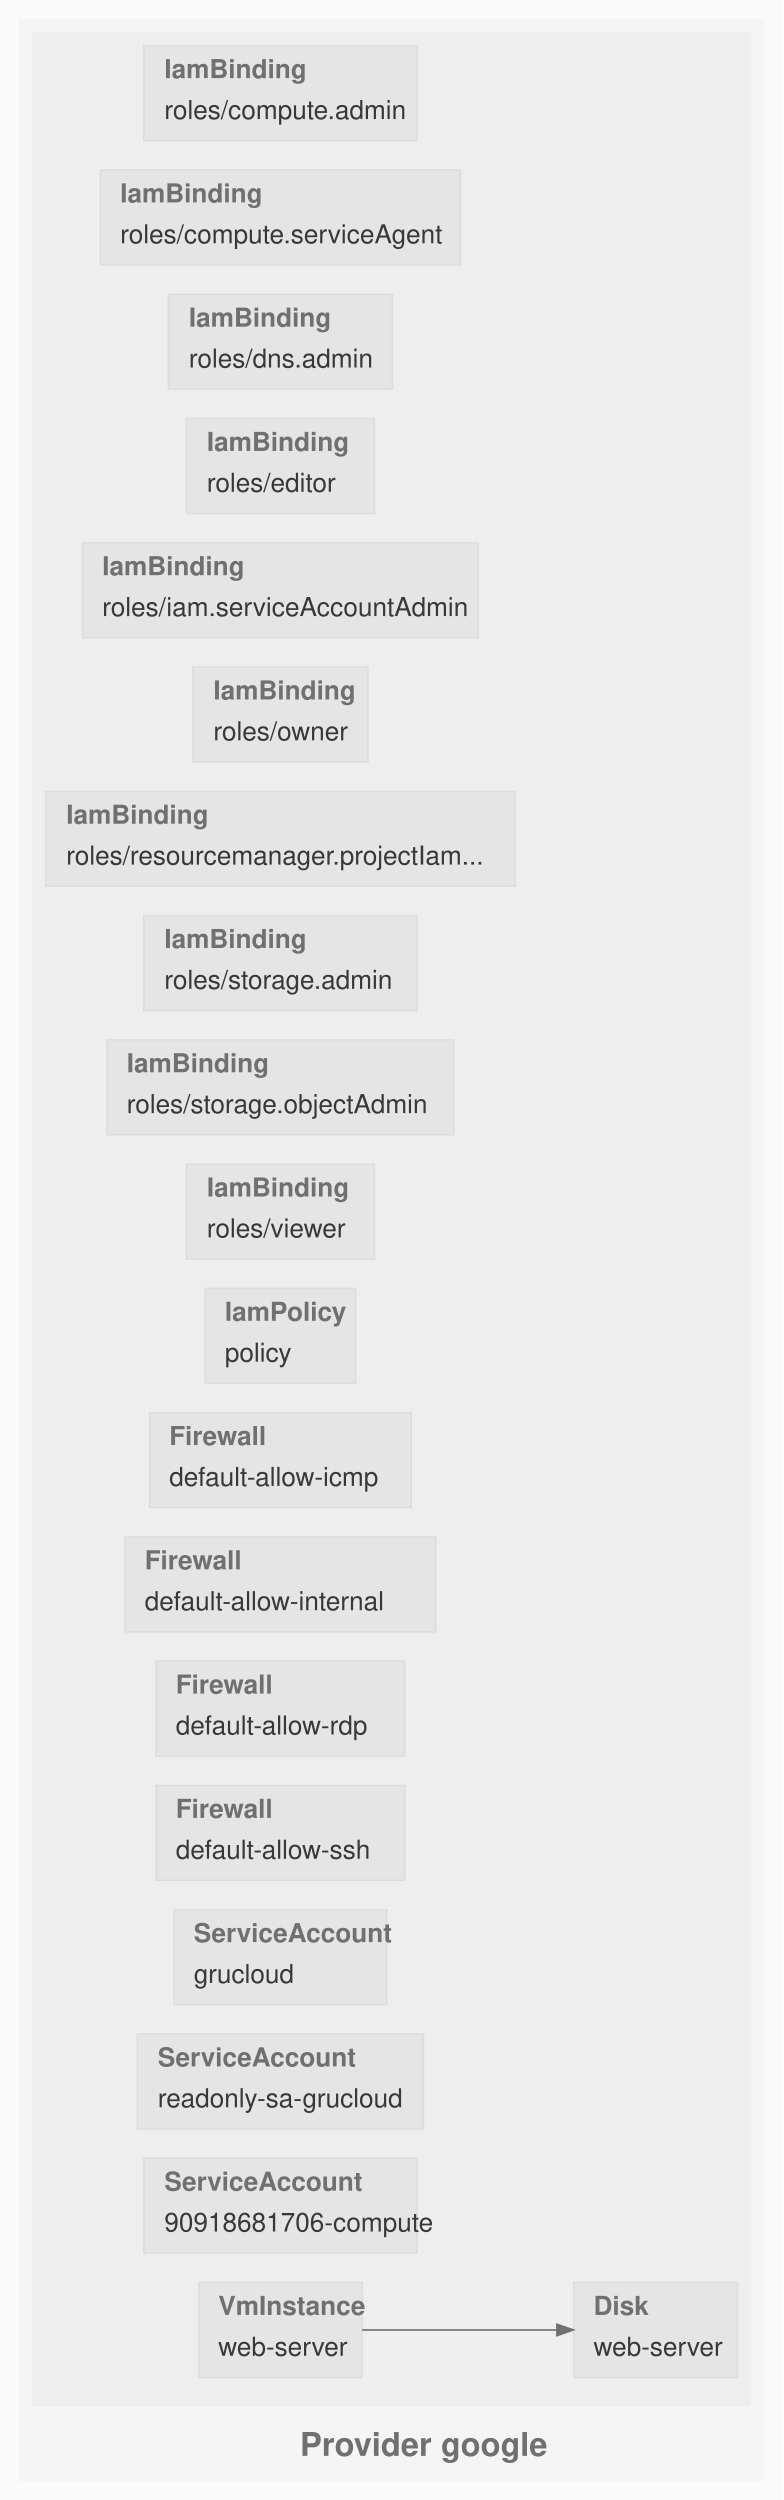
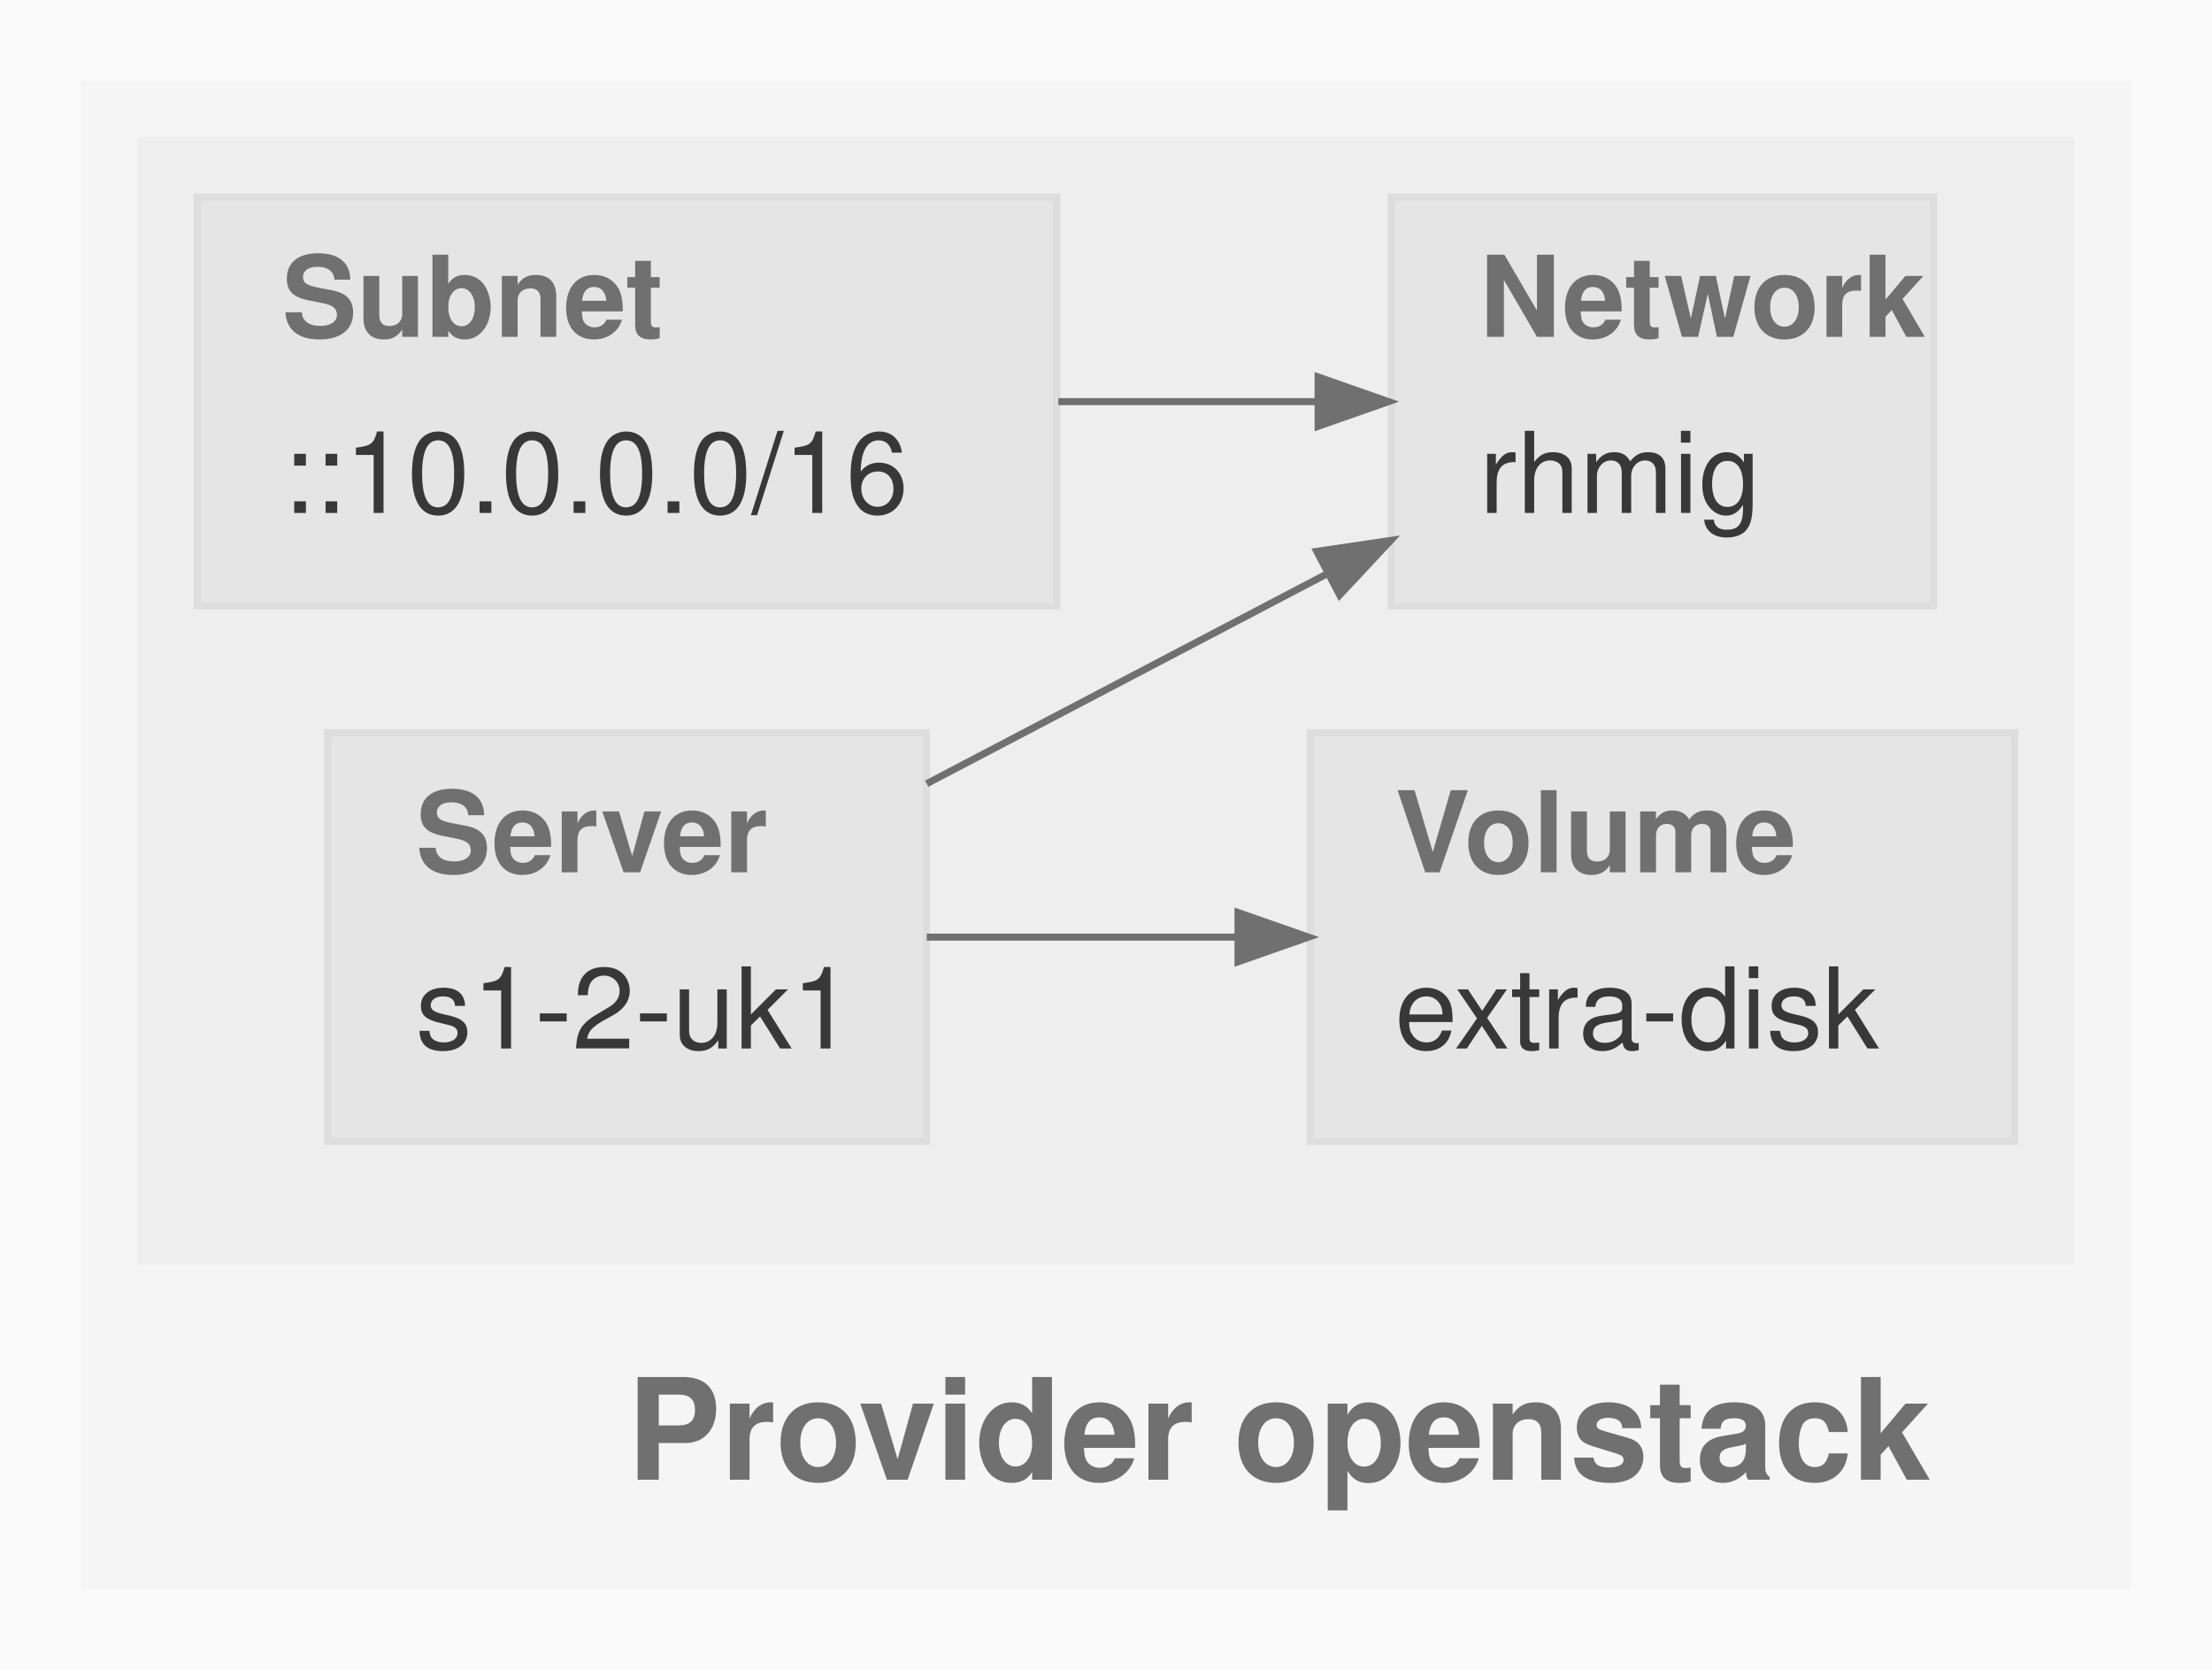
- <svg xmlns="http://www.w3.org/2000/svg" width="479pt" height="1529pt" viewBox="0.00 0.00 479.00 1529.00">
-   <g id="graph0" class="graph" transform="scale(1 1) rotate(0) translate(4 1525)">
-     <polygon fill="#fafafa" stroke="transparent" points="-4,4 -4,-1525 475,-1525 475,4 -4,4" />
+ <svg xmlns="http://www.w3.org/2000/svg" width="314pt" height="237pt" viewBox="0.00 0.00 314.00 237.00">
+   <g id="graph0" class="graph" transform="scale(1 1) rotate(0) translate(4 233)">
+     <polygon fill="#fafafa" stroke="transparent" points="-4,4 -4,-233 310,-233 310,4 -4,4" />
    <g id="clust1" class="cluster">
-       <polygon fill="#f5f5f5" stroke="#f5f5f5" points="8,-8 8,-1513 463,-1513 463,-8 8,-8" />
-       <text text-anchor="start" x="179.5" y="-23" font-family="Helvetica,sans-Serif" font-weight="bold" font-size="20.00" fill="#707070">Provider google</text>
+       <polygon fill="#f5f5f5" stroke="#f5f5f5" points="8,-8 8,-221 298,-221 298,-8 8,-8" />
+       <text text-anchor="start" x="85" y="-23" font-family="Helvetica,sans-Serif" font-weight="bold" font-size="20.00" fill="#707070">Provider openstack</text>
    </g>
    <g id="clust2" class="cluster">
-       <polygon fill="#eeeeee" stroke="#eeeeee" points="16,-54 16,-1505 455,-1505 455,-54 16,-54" />
-       <text text-anchor="start" x="231.5" y="-58.2" font-family="Helvetica,sans-Serif" font-size="1.00" fill="#383838"> </text>
+       <polygon fill="#eeeeee" stroke="#eeeeee" points="16,-54 16,-213 290,-213 290,-54 16,-54" />
+       <text text-anchor="start" x="149" y="-58.2" font-family="Helvetica,sans-Serif" font-size="1.00" fill="#383838"> </text>
    </g>
    <g id="node1" class="node">
-       <polygon fill="#e5e5e5" stroke="#dddddd" points="447,-129 347,-129 347,-71 447,-71 447,-129" />
-       <text text-anchor="start" x="359" y="-109.2" font-family="Helvetica,sans-Serif" font-weight="bold" font-size="16.00" fill="#707070">Disk</text>
-       <text text-anchor="start" x="359" y="-84.2" font-family="Helvetica,sans-Serif" font-size="16.00" fill="#383838">web-server</text>
+       <polygon fill="#e5e5e5" stroke="#dddddd" points="270.5,-205 193.5,-205 193.5,-147 270.5,-147 270.5,-205" />
+       <text text-anchor="start" x="206" y="-185.2" font-family="Helvetica,sans-Serif" font-weight="bold" font-size="16.00" fill="#707070">Network</text>
+       <text text-anchor="start" x="206" y="-160.2" font-family="Helvetica,sans-Serif" font-size="16.00" fill="#383838">rhmig</text>
    </g>
    <g id="node2" class="node">
-       <polygon fill="#e5e5e5" stroke="#dddddd" points="251,-1497 84,-1497 84,-1439 251,-1439 251,-1497" />
-       <text text-anchor="start" x="96.5" y="-1477.2" font-family="Helvetica,sans-Serif" font-weight="bold" font-size="16.00" fill="#707070">IamBinding</text>
-       <text text-anchor="start" x="96.5" y="-1452.2" font-family="Helvetica,sans-Serif" font-size="16.00" fill="#383838">roles/compute.admin</text>
+       <polygon fill="#e5e5e5" stroke="#dddddd" points="282,-129 182,-129 182,-71 282,-71 282,-129" />
+       <text text-anchor="start" x="194" y="-109.2" font-family="Helvetica,sans-Serif" font-weight="bold" font-size="16.00" fill="#707070">Volume</text>
+       <text text-anchor="start" x="194" y="-84.2" font-family="Helvetica,sans-Serif" font-size="16.00" fill="#383838">extra-disk</text>
    </g>
    <g id="node3" class="node">
-       <polygon fill="#e5e5e5" stroke="#dddddd" points="277.5,-1421 57.5,-1421 57.5,-1363 277.5,-1363 277.5,-1421" />
-       <text text-anchor="start" x="69.5" y="-1401.2" font-family="Helvetica,sans-Serif" font-weight="bold" font-size="16.00" fill="#707070">IamBinding</text>
-       <text text-anchor="start" x="69.5" y="-1376.2" font-family="Helvetica,sans-Serif" font-size="16.00" fill="#383838">roles/compute.serviceAgent</text>
+       <polygon fill="#e5e5e5" stroke="#dddddd" points="146,-205 24,-205 24,-147 146,-147 146,-205" />
+       <text text-anchor="start" x="36" y="-185.2" font-family="Helvetica,sans-Serif" font-weight="bold" font-size="16.00" fill="#707070">Subnet</text>
+       <text text-anchor="start" x="36" y="-160.2" font-family="Helvetica,sans-Serif" font-size="16.00" fill="#383838">::10.0.0.0/16</text>
+     </g>
+     <g id="edge1" class="edge">
+       <path fill="none" stroke="#707070" d="M146.23,-176C158.51,-176 171.27,-176 183.05,-176" />
+       <polygon fill="#707070" stroke="#707070" points="183.11,-179.5 193.11,-176 183.11,-172.5 183.11,-179.5" />
    </g>
    <g id="node4" class="node">
-       <polygon fill="#e5e5e5" stroke="#dddddd" points="236,-1345 99,-1345 99,-1287 236,-1287 236,-1345" />
-       <text text-anchor="start" x="111.5" y="-1325.2" font-family="Helvetica,sans-Serif" font-weight="bold" font-size="16.00" fill="#707070">IamBinding</text>
-       <text text-anchor="start" x="111.5" y="-1300.2" font-family="Helvetica,sans-Serif" font-size="16.00" fill="#383838">roles/dns.admin</text>
+       <polygon fill="#e5e5e5" stroke="#dddddd" points="127.5,-129 42.5,-129 42.5,-71 127.5,-71 127.5,-129" />
+       <text text-anchor="start" x="55" y="-109.2" font-family="Helvetica,sans-Serif" font-weight="bold" font-size="16.00" fill="#707070">Server</text>
+       <text text-anchor="start" x="55" y="-84.2" font-family="Helvetica,sans-Serif" font-size="16.00" fill="#383838">s1-2-uk1</text>
    </g>
-     <g id="node5" class="node">
-       <polygon fill="#e5e5e5" stroke="#dddddd" points="225,-1269 110,-1269 110,-1211 225,-1211 225,-1269" />
-       <text text-anchor="start" x="122.5" y="-1249.2" font-family="Helvetica,sans-Serif" font-weight="bold" font-size="16.00" fill="#707070">IamBinding</text>
-       <text text-anchor="start" x="122.5" y="-1224.2" font-family="Helvetica,sans-Serif" font-size="16.00" fill="#383838">roles/editor</text>
+     <g id="edge2" class="edge">
+       <path fill="none" stroke="#707070" d="M127.55,-121.78C145.31,-131.08 166.11,-141.99 184.39,-151.57" />
+       <polygon fill="#707070" stroke="#707070" points="182.92,-154.75 193.41,-156.3 186.17,-148.55 182.92,-154.75" />
    </g>
-     <g id="node6" class="node">
-       <polygon fill="#e5e5e5" stroke="#dddddd" points="288.5,-1193 46.5,-1193 46.5,-1135 288.5,-1135 288.5,-1193" />
-       <text text-anchor="start" x="58.5" y="-1173.2" font-family="Helvetica,sans-Serif" font-weight="bold" font-size="16.00" fill="#707070">IamBinding</text>
-       <text text-anchor="start" x="58.5" y="-1148.2" font-family="Helvetica,sans-Serif" font-size="16.00" fill="#383838">roles/iam.serviceAccountAdmin</text>
-     </g>
-     <g id="node7" class="node">
-       <polygon fill="#e5e5e5" stroke="#dddddd" points="221,-1117 114,-1117 114,-1059 221,-1059 221,-1117" />
-       <text text-anchor="start" x="126.5" y="-1097.2" font-family="Helvetica,sans-Serif" font-weight="bold" font-size="16.00" fill="#707070">IamBinding</text>
-       <text text-anchor="start" x="126.5" y="-1072.2" font-family="Helvetica,sans-Serif" font-size="16.00" fill="#383838">roles/owner</text>
-     </g>
-     <g id="node8" class="node">
-       <polygon fill="#e5e5e5" stroke="#dddddd" points="311,-1041 24,-1041 24,-983 311,-983 311,-1041" />
-       <text text-anchor="start" x="36.5" y="-1021.2" font-family="Helvetica,sans-Serif" font-weight="bold" font-size="16.00" fill="#707070">IamBinding</text>
-       <text text-anchor="start" x="36.5" y="-996.2" font-family="Helvetica,sans-Serif" font-size="16.00" fill="#383838">roles/resourcemanager.projectIam...</text>
-     </g>
-     <g id="node9" class="node">
-       <polygon fill="#e5e5e5" stroke="#dddddd" points="251,-965 84,-965 84,-907 251,-907 251,-965" />
-       <text text-anchor="start" x="96.5" y="-945.2" font-family="Helvetica,sans-Serif" font-weight="bold" font-size="16.00" fill="#707070">IamBinding</text>
-       <text text-anchor="start" x="96.5" y="-920.2" font-family="Helvetica,sans-Serif" font-size="16.00" fill="#383838">roles/storage.admin</text>
-     </g>
-     <g id="node10" class="node">
-       <polygon fill="#e5e5e5" stroke="#dddddd" points="273.5,-889 61.5,-889 61.5,-831 273.5,-831 273.5,-889" />
-       <text text-anchor="start" x="73.5" y="-869.2" font-family="Helvetica,sans-Serif" font-weight="bold" font-size="16.00" fill="#707070">IamBinding</text>
-       <text text-anchor="start" x="73.5" y="-844.2" font-family="Helvetica,sans-Serif" font-size="16.00" fill="#383838">roles/storage.objectAdmin</text>
-     </g>
-     <g id="node11" class="node">
-       <polygon fill="#e5e5e5" stroke="#dddddd" points="225,-813 110,-813 110,-755 225,-755 225,-813" />
-       <text text-anchor="start" x="122.5" y="-793.2" font-family="Helvetica,sans-Serif" font-weight="bold" font-size="16.00" fill="#707070">IamBinding</text>
-       <text text-anchor="start" x="122.5" y="-768.2" font-family="Helvetica,sans-Serif" font-size="16.00" fill="#383838">roles/viewer</text>
-     </g>
-     <g id="node12" class="node">
-       <polygon fill="#e5e5e5" stroke="#dddddd" points="213.5,-737 121.5,-737 121.5,-679 213.5,-679 213.5,-737" />
-       <text text-anchor="start" x="133.5" y="-717.2" font-family="Helvetica,sans-Serif" font-weight="bold" font-size="16.00" fill="#707070">IamPolicy</text>
-       <text text-anchor="start" x="133.5" y="-692.2" font-family="Helvetica,sans-Serif" font-size="16.00" fill="#383838">policy</text>
-     </g>
-     <g id="node13" class="node">
-       <polygon fill="#e5e5e5" stroke="#dddddd" points="247.5,-661 87.5,-661 87.5,-603 247.5,-603 247.5,-661" />
-       <text text-anchor="start" x="99.5" y="-641.2" font-family="Helvetica,sans-Serif" font-weight="bold" font-size="16.00" fill="#707070">Firewall</text>
-       <text text-anchor="start" x="99.5" y="-616.2" font-family="Helvetica,sans-Serif" font-size="16.00" fill="#383838">default-allow-icmp</text>
-     </g>
-     <g id="node14" class="node">
-       <polygon fill="#e5e5e5" stroke="#dddddd" points="262.5,-585 72.5,-585 72.5,-527 262.5,-527 262.5,-585" />
-       <text text-anchor="start" x="84.5" y="-565.2" font-family="Helvetica,sans-Serif" font-weight="bold" font-size="16.00" fill="#707070">Firewall</text>
-       <text text-anchor="start" x="84.5" y="-540.2" font-family="Helvetica,sans-Serif" font-size="16.00" fill="#383838">default-allow-internal</text>
-     </g>
-     <g id="node15" class="node">
-       <polygon fill="#e5e5e5" stroke="#dddddd" points="243.5,-509 91.5,-509 91.5,-451 243.5,-451 243.5,-509" />
-       <text text-anchor="start" x="103.5" y="-489.2" font-family="Helvetica,sans-Serif" font-weight="bold" font-size="16.00" fill="#707070">Firewall</text>
-       <text text-anchor="start" x="103.5" y="-464.2" font-family="Helvetica,sans-Serif" font-size="16.00" fill="#383838">default-allow-rdp</text>
-     </g>
-     <g id="node16" class="node">
-       <polygon fill="#e5e5e5" stroke="#dddddd" points="243.5,-433 91.5,-433 91.5,-375 243.5,-375 243.5,-433" />
-       <text text-anchor="start" x="103.5" y="-413.2" font-family="Helvetica,sans-Serif" font-weight="bold" font-size="16.00" fill="#707070">Firewall</text>
-       <text text-anchor="start" x="103.5" y="-388.2" font-family="Helvetica,sans-Serif" font-size="16.00" fill="#383838">default-allow-ssh</text>
-     </g>
-     <g id="node17" class="node">
-       <polygon fill="#e5e5e5" stroke="#dddddd" points="232.5,-357 102.5,-357 102.5,-299 232.5,-299 232.5,-357" />
-       <text text-anchor="start" x="114.5" y="-337.2" font-family="Helvetica,sans-Serif" font-weight="bold" font-size="16.00" fill="#707070">ServiceAccount</text>
-       <text text-anchor="start" x="114.5" y="-312.2" font-family="Helvetica,sans-Serif" font-size="16.00" fill="#383838">grucloud</text>
-     </g>
-     <g id="node18" class="node">
-       <polygon fill="#e5e5e5" stroke="#dddddd" points="255,-281 80,-281 80,-223 255,-223 255,-281" />
-       <text text-anchor="start" x="92.5" y="-261.2" font-family="Helvetica,sans-Serif" font-weight="bold" font-size="16.00" fill="#707070">ServiceAccount</text>
-       <text text-anchor="start" x="92.5" y="-236.2" font-family="Helvetica,sans-Serif" font-size="16.00" fill="#383838">readonly-sa-grucloud</text>
-     </g>
-     <g id="node19" class="node">
-       <polygon fill="#e5e5e5" stroke="#dddddd" points="251,-205 84,-205 84,-147 251,-147 251,-205" />
-       <text text-anchor="start" x="96.5" y="-185.2" font-family="Helvetica,sans-Serif" font-weight="bold" font-size="16.00" fill="#707070">ServiceAccount</text>
-       <text text-anchor="start" x="96.5" y="-160.2" font-family="Helvetica,sans-Serif" font-size="16.00" fill="#383838">90918681706-compute</text>
-     </g>
-     <g id="node20" class="node">
-       <polygon fill="#e5e5e5" stroke="#dddddd" points="217.5,-129 117.5,-129 117.5,-71 217.5,-71 217.5,-129" />
-       <text text-anchor="start" x="129.5" y="-109.2" font-family="Helvetica,sans-Serif" font-weight="bold" font-size="16.00" fill="#707070">VmInstance</text>
-       <text text-anchor="start" x="129.5" y="-84.2" font-family="Helvetica,sans-Serif" font-size="16.00" fill="#383838">web-server</text>
-     </g>
-     <g id="edge1" class="edge">
-       <path fill="none" stroke="#707070" d="M217.58,-100C252.45,-100 299.45,-100 336.46,-100" />
-       <polygon fill="#707070" stroke="#707070" points="336.61,-103.5 346.61,-100 336.61,-96.5 336.61,-103.5" />
+     <g id="edge3" class="edge">
+       <path fill="none" stroke="#707070" d="M127.55,-100C141.29,-100 156.85,-100 171.65,-100" />
+       <polygon fill="#707070" stroke="#707070" points="171.74,-103.5 181.74,-100 171.74,-96.5 171.74,-103.5" />
    </g>
  </g>
</svg>
